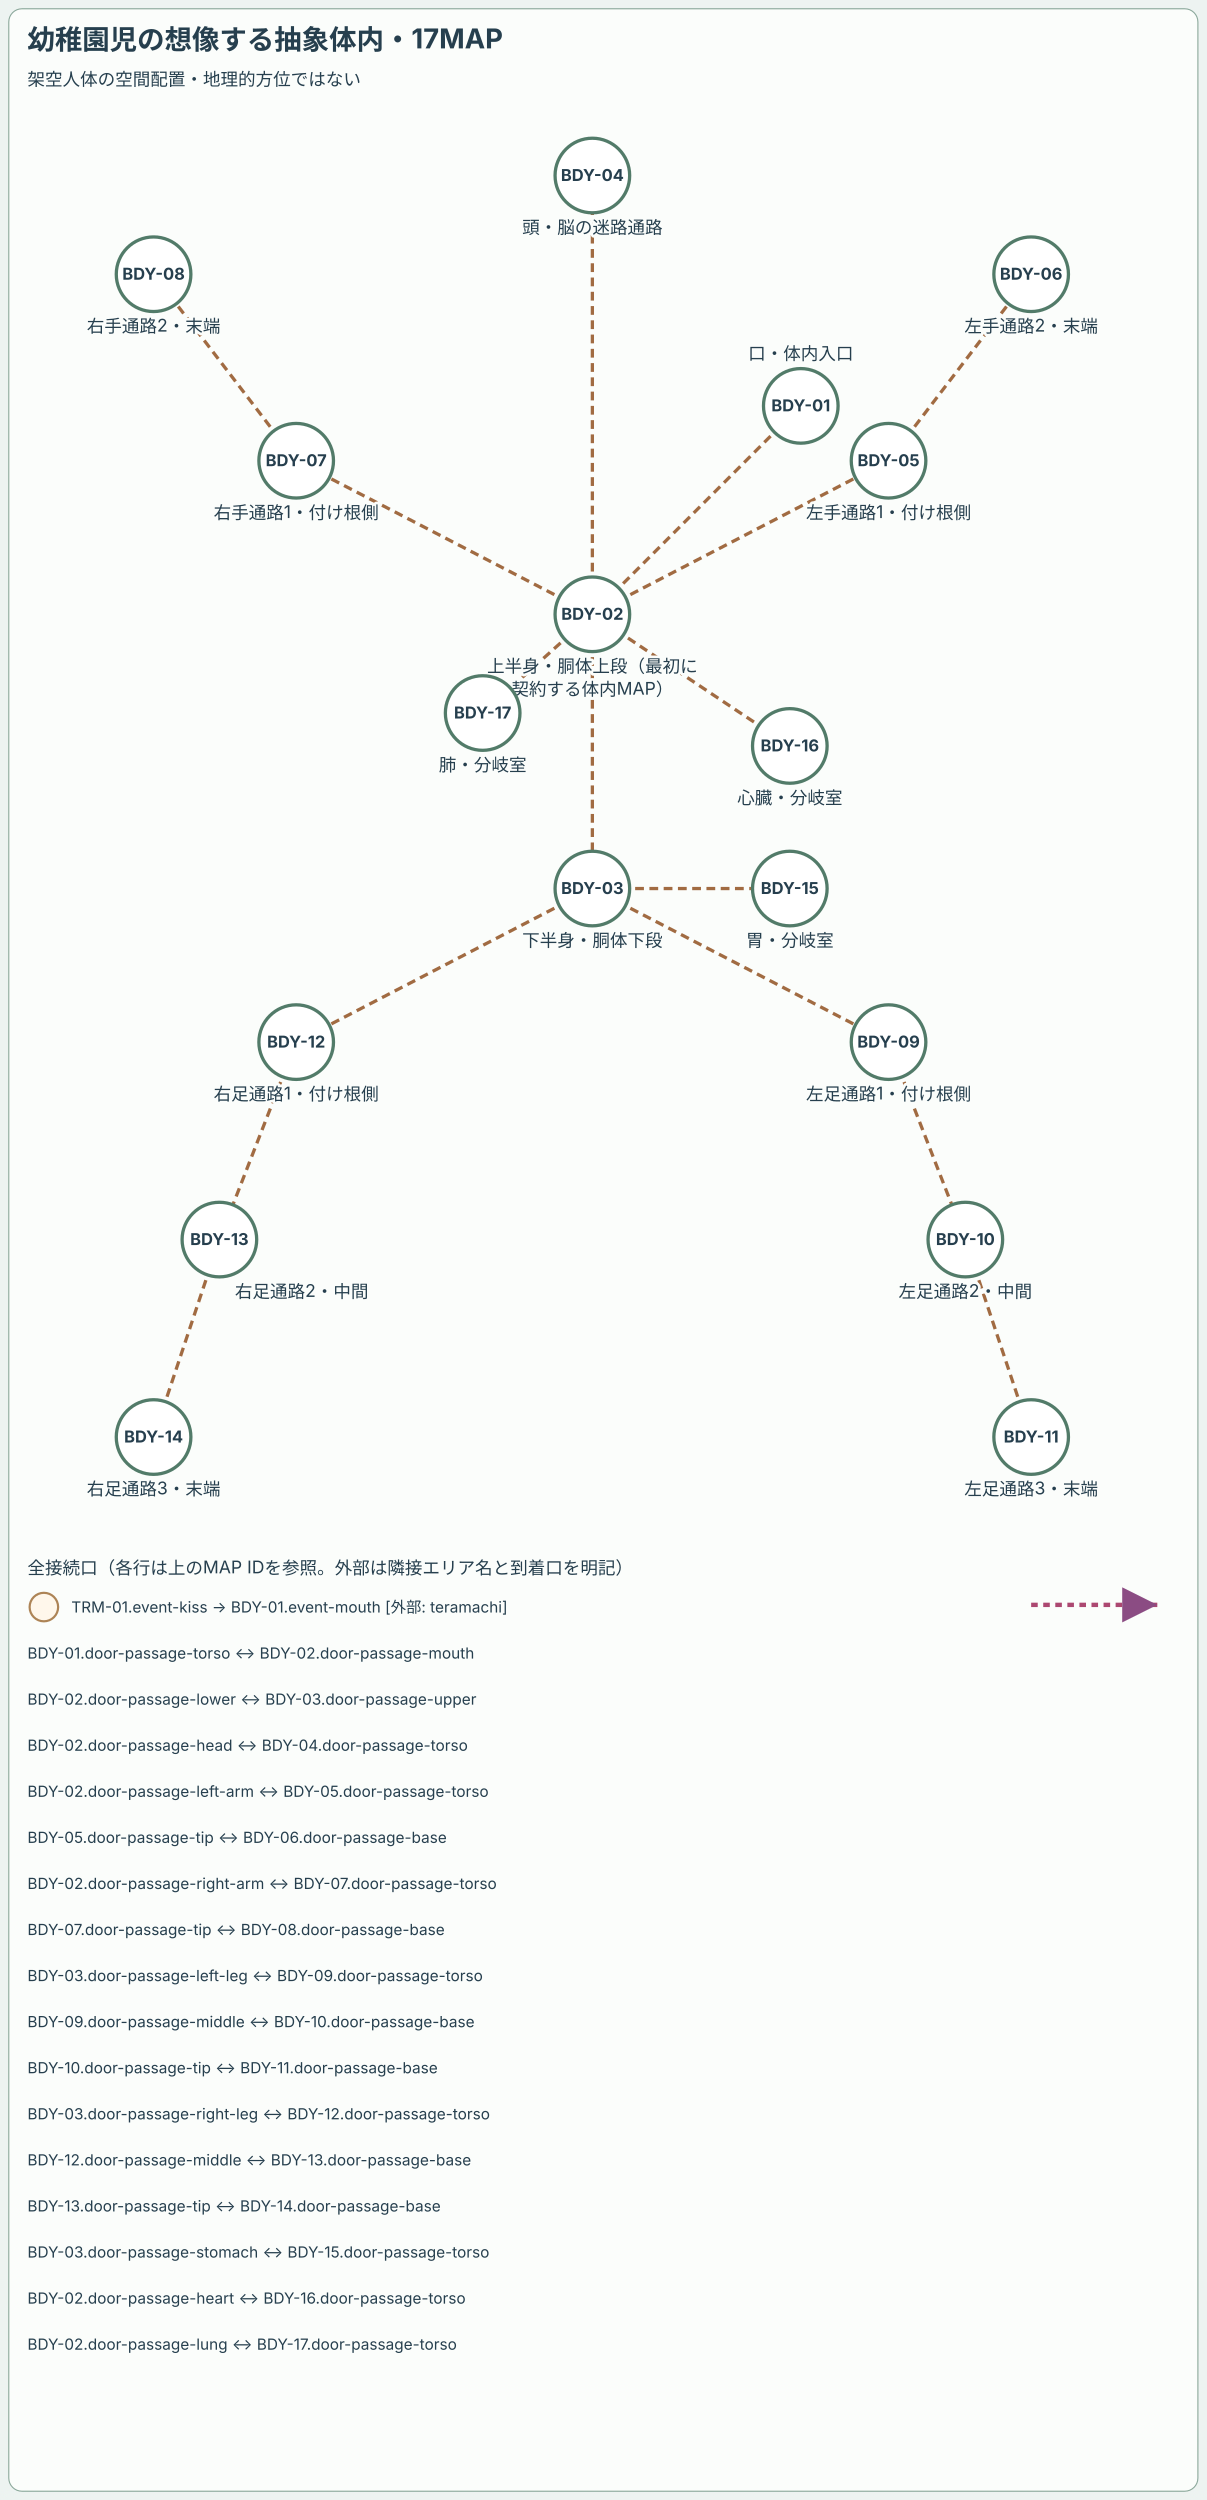
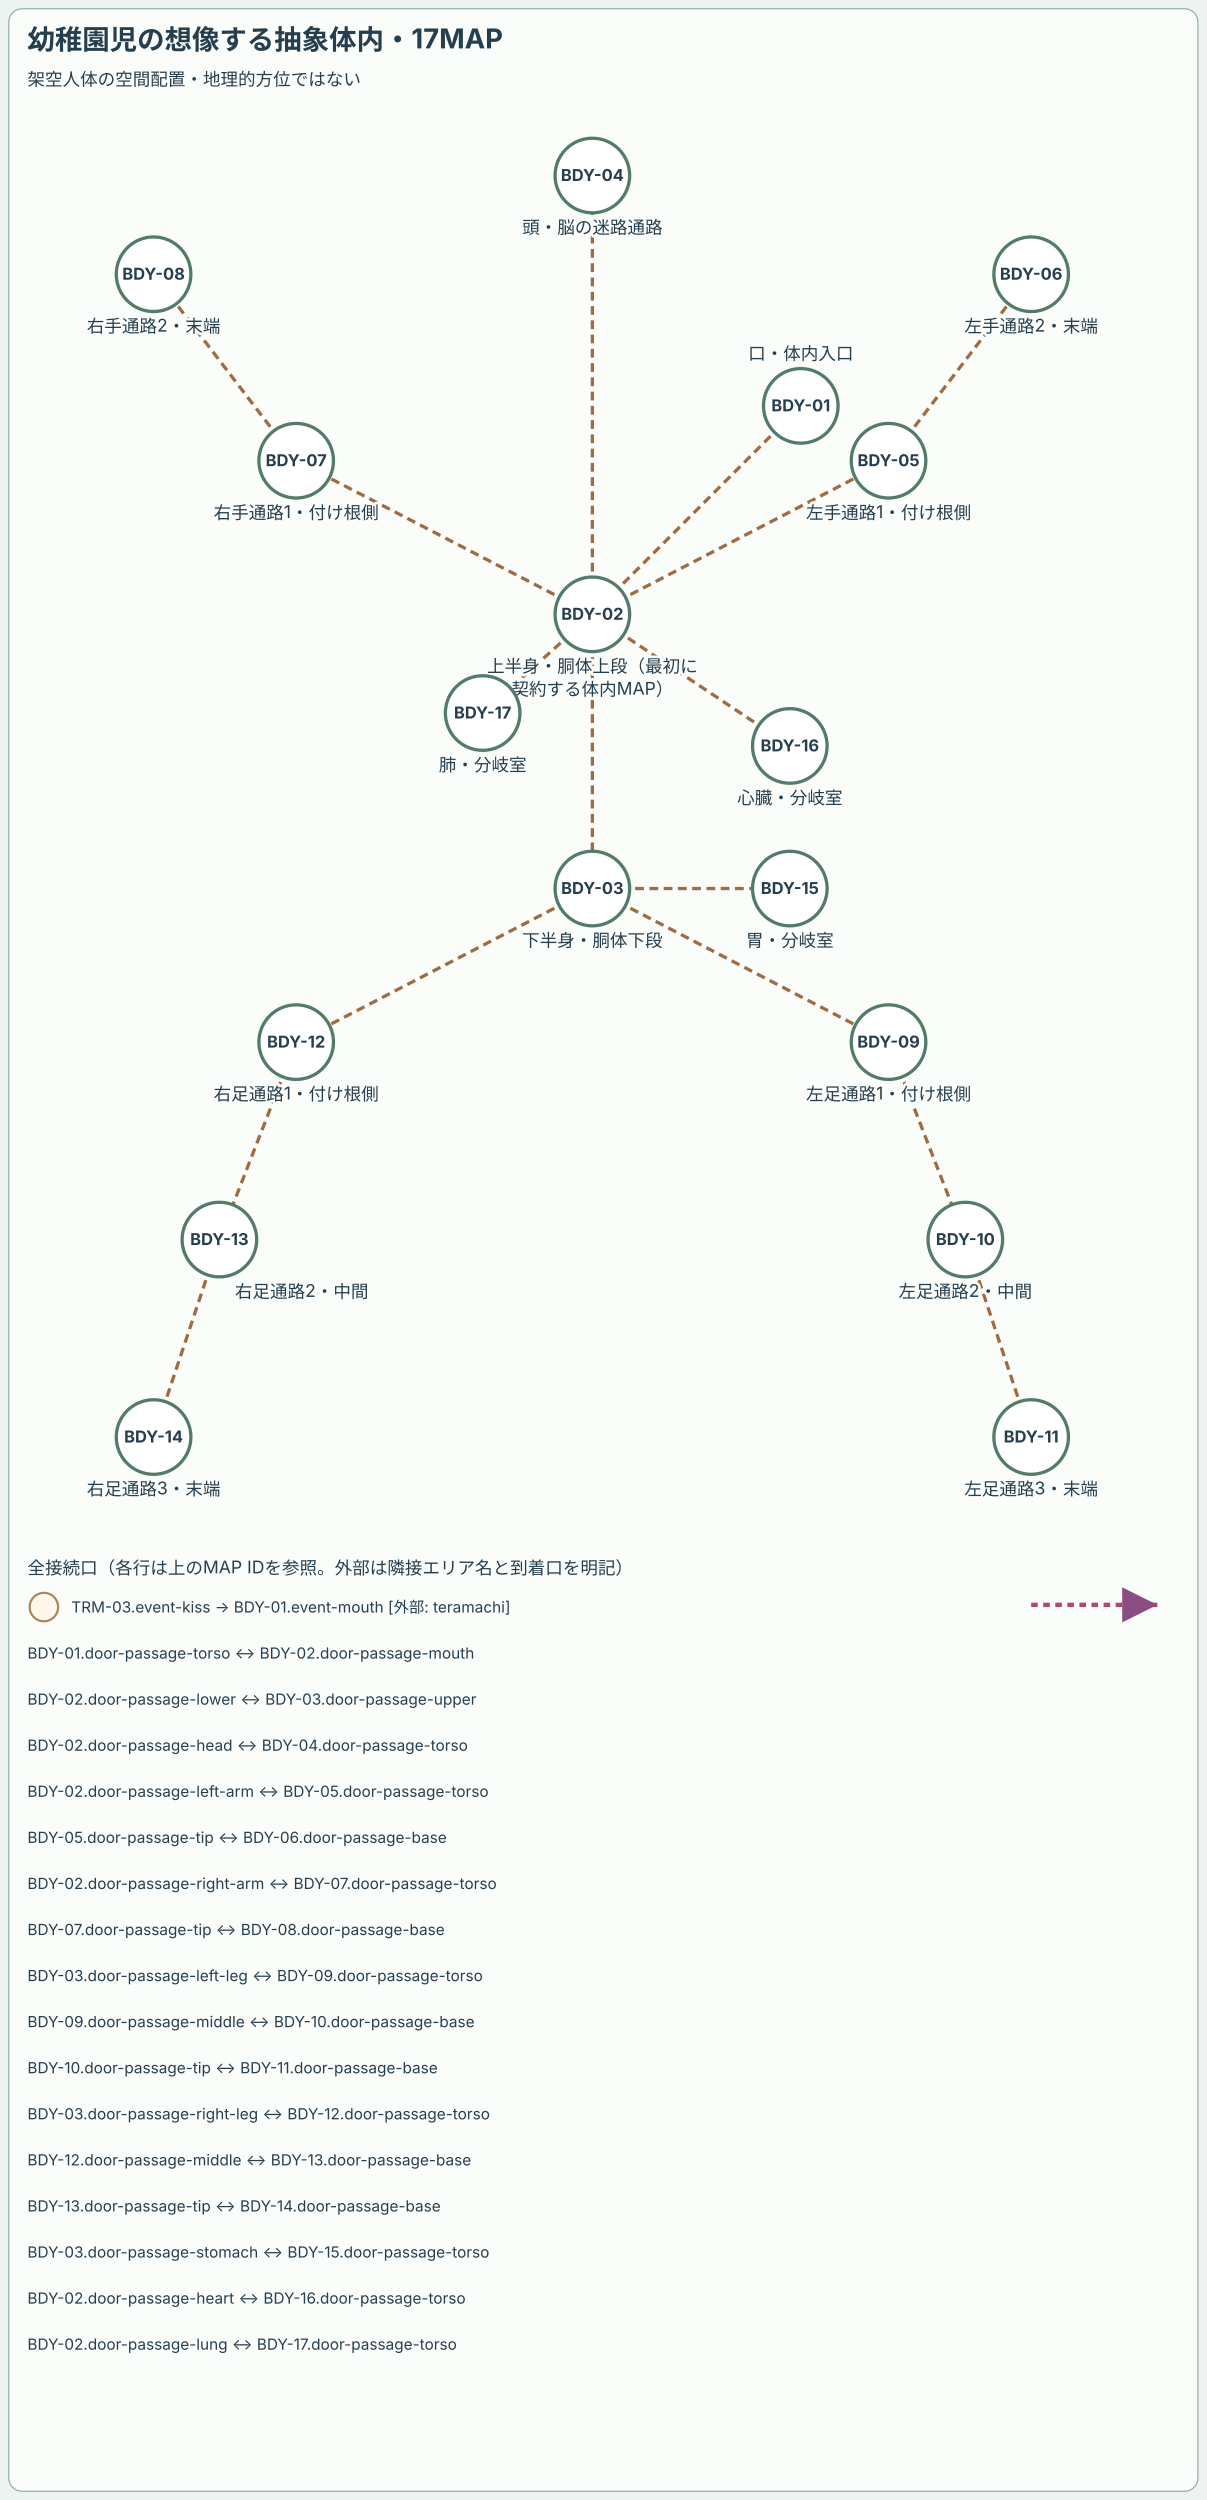
<svg xmlns="http://www.w3.org/2000/svg" width="1100" height="2279" viewBox="0 0 1100 2279" role="img">
  <defs>
    <marker id="directed-arrow" markerWidth="9" markerHeight="9" refX="8" refY="4" orient="auto">
      <path d="M0 0 L8 4 L0 8 Z" fill="#8b4c83" />
    </marker>
  </defs>
  <style>text{font-family:-apple-system,BlinkMacSystemFont,"Hiragino Sans",sans-serif;fill:#263f4e}.node{fill:#fff;stroke:#527b69;stroke-width:3}.ref{fill:#fff7eb;stroke:#ad8456;stroke-width:2}.edge{fill:none;stroke:#527b69;stroke-width:3}.door{fill:none;stroke:#a16b42;stroke-width:3;stroke-dasharray:8 5}.event{fill:none;stroke:#ac4871;stroke-width:4;stroke-dasharray:6 5}.oneway{fill:none;stroke:#5262a8;stroke-width:4}.id{font-size:15px;font-weight:bold;text-anchor:middle}.label{font-size:16px;text-anchor:middle;paint-order:stroke;stroke:#fbfdfb;stroke-width:5;stroke-linejoin:round}.note{font-size:16px}.small{font-size:14px}.heading{font-size:25px;font-weight:bold}</style>
  <rect width="1100" height="2279" fill="#edf3f1" />
  <g data-area="body">
    <rect x="8" y="8" width="1084" height="2263" rx="12" fill="#fbfdfb" stroke="#8aa79a" />
    <text x="25" y="45" class="heading">幼稚園児の想像する抽象体内・17MAP</text>
    <text x="25" y="78" class="note">架空人体の空間配置・地理的方位ではない</text>
    <path class="door" data-edge-id="BDY-01.door-passage-torso&gt;BDY-02.door-passage-mouth:door" data-kind="door" data-from="BDY-01" data-to="BDY-02" data-from-port="door-passage-torso" data-to-port="door-passage-mouth" d="M730 370 L540 560" />
    <path class="door" data-edge-id="BDY-02.door-passage-lower&gt;BDY-03.door-passage-upper:door" data-kind="door" data-from="BDY-02" data-to="BDY-03" data-from-port="door-passage-lower" data-to-port="door-passage-upper" d="M540 560 L540 810" />
    <path class="door" data-edge-id="BDY-02.door-passage-head&gt;BDY-04.door-passage-torso:door" data-kind="door" data-from="BDY-02" data-to="BDY-04" data-from-port="door-passage-head" data-to-port="door-passage-torso" d="M540 560 L540 160" />
    <path class="door" data-edge-id="BDY-02.door-passage-left-arm&gt;BDY-05.door-passage-torso:door" data-kind="door" data-from="BDY-02" data-to="BDY-05" data-from-port="door-passage-left-arm" data-to-port="door-passage-torso" d="M540 560 L810 420" />
    <path class="door" data-edge-id="BDY-05.door-passage-tip&gt;BDY-06.door-passage-base:door" data-kind="door" data-from="BDY-05" data-to="BDY-06" data-from-port="door-passage-tip" data-to-port="door-passage-base" d="M810 420 L940 250" />
    <path class="door" data-edge-id="BDY-02.door-passage-right-arm&gt;BDY-07.door-passage-torso:door" data-kind="door" data-from="BDY-02" data-to="BDY-07" data-from-port="door-passage-right-arm" data-to-port="door-passage-torso" d="M540 560 L270 420" />
    <path class="door" data-edge-id="BDY-07.door-passage-tip&gt;BDY-08.door-passage-base:door" data-kind="door" data-from="BDY-07" data-to="BDY-08" data-from-port="door-passage-tip" data-to-port="door-passage-base" d="M270 420 L140 250" />
    <path class="door" data-edge-id="BDY-03.door-passage-left-leg&gt;BDY-09.door-passage-torso:door" data-kind="door" data-from="BDY-03" data-to="BDY-09" data-from-port="door-passage-left-leg" data-to-port="door-passage-torso" d="M540 810 L810 950" />
    <path class="door" data-edge-id="BDY-09.door-passage-middle&gt;BDY-10.door-passage-base:door" data-kind="door" data-from="BDY-09" data-to="BDY-10" data-from-port="door-passage-middle" data-to-port="door-passage-base" d="M810 950 L880 1130" />
    <path class="door" data-edge-id="BDY-10.door-passage-tip&gt;BDY-11.door-passage-base:door" data-kind="door" data-from="BDY-10" data-to="BDY-11" data-from-port="door-passage-tip" data-to-port="door-passage-base" d="M880 1130 L940 1310" />
    <path class="door" data-edge-id="BDY-03.door-passage-right-leg&gt;BDY-12.door-passage-torso:door" data-kind="door" data-from="BDY-03" data-to="BDY-12" data-from-port="door-passage-right-leg" data-to-port="door-passage-torso" d="M540 810 L270 950" />
    <path class="door" data-edge-id="BDY-12.door-passage-middle&gt;BDY-13.door-passage-base:door" data-kind="door" data-from="BDY-12" data-to="BDY-13" data-from-port="door-passage-middle" data-to-port="door-passage-base" d="M270 950 L200 1130" />
    <path class="door" data-edge-id="BDY-13.door-passage-tip&gt;BDY-14.door-passage-base:door" data-kind="door" data-from="BDY-13" data-to="BDY-14" data-from-port="door-passage-tip" data-to-port="door-passage-base" d="M200 1130 L140 1310" />
    <path class="door" data-edge-id="BDY-03.door-passage-stomach&gt;BDY-15.door-passage-torso:door" data-kind="door" data-from="BDY-03" data-to="BDY-15" data-from-port="door-passage-stomach" data-to-port="door-passage-torso" d="M540 810 L720 810" />
    <path class="door" data-edge-id="BDY-02.door-passage-heart&gt;BDY-16.door-passage-torso:door" data-kind="door" data-from="BDY-02" data-to="BDY-16" data-from-port="door-passage-heart" data-to-port="door-passage-torso" d="M540 560 L720 680" />
    <path class="door" data-edge-id="BDY-02.door-passage-lung&gt;BDY-17.door-passage-torso:door" data-kind="door" data-from="BDY-02" data-to="BDY-17" data-from-port="door-passage-lung" data-to-port="door-passage-torso" d="M540 560 L440 650" />
    <circle class="node" data-map="BDY-01" cx="730" cy="370" r="34" />
    <text class="id" x="730" y="375">BDY-01</text>
    <text x="730" y="328" class="label">口・体内入口</text>
    <circle class="node" data-map="BDY-02" cx="540" cy="560" r="34" />
    <text class="id" x="540" y="565">BDY-02</text>
    <text x="540" y="613" class="label">上半身・胴体上段（最初に</text>
    <text x="540" y="634" class="label">契約する体内MAP）</text>
    <circle class="node" data-map="BDY-03" cx="540" cy="810" r="34" />
    <text class="id" x="540" y="815">BDY-03</text>
    <text x="540" y="863" class="label">下半身・胴体下段</text>
    <circle class="node" data-map="BDY-04" cx="540" cy="160" r="34" />
    <text class="id" x="540" y="165">BDY-04</text>
    <text x="540" y="213" class="label">頭・脳の迷路通路</text>
    <circle class="node" data-map="BDY-05" cx="810" cy="420" r="34" />
    <text class="id" x="810" y="425">BDY-05</text>
    <text x="810" y="473" class="label">左手通路1・付け根側</text>
    <circle class="node" data-map="BDY-06" cx="940" cy="250" r="34" />
    <text class="id" x="940" y="255">BDY-06</text>
    <text x="940" y="303" class="label">左手通路2・末端</text>
    <circle class="node" data-map="BDY-07" cx="270" cy="420" r="34" />
    <text class="id" x="270" y="425">BDY-07</text>
    <text x="270" y="473" class="label">右手通路1・付け根側</text>
    <circle class="node" data-map="BDY-08" cx="140" cy="250" r="34" />
    <text class="id" x="140" y="255">BDY-08</text>
    <text x="140" y="303" class="label">右手通路2・末端</text>
    <circle class="node" data-map="BDY-09" cx="810" cy="950" r="34" />
    <text class="id" x="810" y="955">BDY-09</text>
    <text x="810" y="1003" class="label">左足通路1・付け根側</text>
    <circle class="node" data-map="BDY-10" cx="880" cy="1130" r="34" />
    <text class="id" x="880" y="1135">BDY-10</text>
    <text x="880" y="1183" class="label">左足通路2・中間</text>
    <circle class="node" data-map="BDY-11" cx="940" cy="1310" r="34" />
    <text class="id" x="940" y="1315">BDY-11</text>
    <text x="940" y="1363" class="label">左足通路3・末端</text>
    <circle class="node" data-map="BDY-12" cx="270" cy="950" r="34" />
    <text class="id" x="270" y="955">BDY-12</text>
    <text x="270" y="1003" class="label">右足通路1・付け根側</text>
    <circle class="node" data-map="BDY-13" cx="200" cy="1130" r="34" />
    <text class="id" x="200" y="1135">BDY-13</text>
    <text x="275" y="1183" class="label">右足通路2・中間</text>
    <circle class="node" data-map="BDY-14" cx="140" cy="1310" r="34" />
    <text class="id" x="140" y="1315">BDY-14</text>
    <text x="140" y="1363" class="label">右足通路3・末端</text>
    <circle class="node" data-map="BDY-15" cx="720" cy="810" r="34" />
    <text class="id" x="720" y="815">BDY-15</text>
    <text x="720" y="863" class="label">胃・分岐室</text>
    <circle class="node" data-map="BDY-16" cx="720" cy="680" r="34" />
    <text class="id" x="720" y="685">BDY-16</text>
    <text x="720" y="733" class="label">心臓・分岐室</text>
    <circle class="node" data-map="BDY-17" cx="440" cy="650" r="34" />
    <text class="id" x="440" y="655">BDY-17</text>
    <text x="440" y="703" class="label">肺・分岐室</text>
    <text x="25" y="1435" class="note">全接続口（各行は上のMAP IDを参照。外部は隣接エリア名と到着口を明記）</text>
-     <circle class="ref" data-reference-map="TRM-01" data-reference="TRM-01" cx="40" cy="1465" r="13" />
-     <text x="65" y="1470" class="small">TRM-01.event-kiss → BDY-01.event-mouth  [外部: teramachi]</text>
-     <path class="event" data-edge-id="TRM-01.event-kiss&gt;BDY-01.event-mouth:event" data-kind="event" data-from="TRM-01" data-to="BDY-01" data-from-port="event-kiss" data-to-port="event-mouth" d="M940 1463 L1055 1463" marker-end="url(#directed-arrow)" />
+     <circle class="ref" data-reference-map="TRM-03" data-reference="TRM-03" cx="40" cy="1465" r="13" />
+     <text x="65" y="1470" class="small">TRM-03.event-kiss → BDY-01.event-mouth  [外部: teramachi]</text>
+     <path class="event" data-edge-id="TRM-03.event-kiss&gt;BDY-01.event-mouth:event" data-kind="event" data-from="TRM-03" data-to="BDY-01" data-from-port="event-kiss" data-to-port="event-mouth" d="M940 1463 L1055 1463" marker-end="url(#directed-arrow)" />
    <text x="25" y="1512" class="small">BDY-01.door-passage-torso ↔ BDY-02.door-passage-mouth</text>
    <text x="25" y="1554" class="small">BDY-02.door-passage-lower ↔ BDY-03.door-passage-upper</text>
    <text x="25" y="1596" class="small">BDY-02.door-passage-head ↔ BDY-04.door-passage-torso</text>
    <text x="25" y="1638" class="small">BDY-02.door-passage-left-arm ↔ BDY-05.door-passage-torso</text>
    <text x="25" y="1680" class="small">BDY-05.door-passage-tip ↔ BDY-06.door-passage-base</text>
    <text x="25" y="1722" class="small">BDY-02.door-passage-right-arm ↔ BDY-07.door-passage-torso</text>
    <text x="25" y="1764" class="small">BDY-07.door-passage-tip ↔ BDY-08.door-passage-base</text>
    <text x="25" y="1806" class="small">BDY-03.door-passage-left-leg ↔ BDY-09.door-passage-torso</text>
    <text x="25" y="1848" class="small">BDY-09.door-passage-middle ↔ BDY-10.door-passage-base</text>
    <text x="25" y="1890" class="small">BDY-10.door-passage-tip ↔ BDY-11.door-passage-base</text>
    <text x="25" y="1932" class="small">BDY-03.door-passage-right-leg ↔ BDY-12.door-passage-torso</text>
    <text x="25" y="1974" class="small">BDY-12.door-passage-middle ↔ BDY-13.door-passage-base</text>
    <text x="25" y="2016" class="small">BDY-13.door-passage-tip ↔ BDY-14.door-passage-base</text>
    <text x="25" y="2058" class="small">BDY-03.door-passage-stomach ↔ BDY-15.door-passage-torso</text>
    <text x="25" y="2100" class="small">BDY-02.door-passage-heart ↔ BDY-16.door-passage-torso</text>
    <text x="25" y="2142" class="small">BDY-02.door-passage-lung ↔ BDY-17.door-passage-torso</text>
  </g>
</svg>
